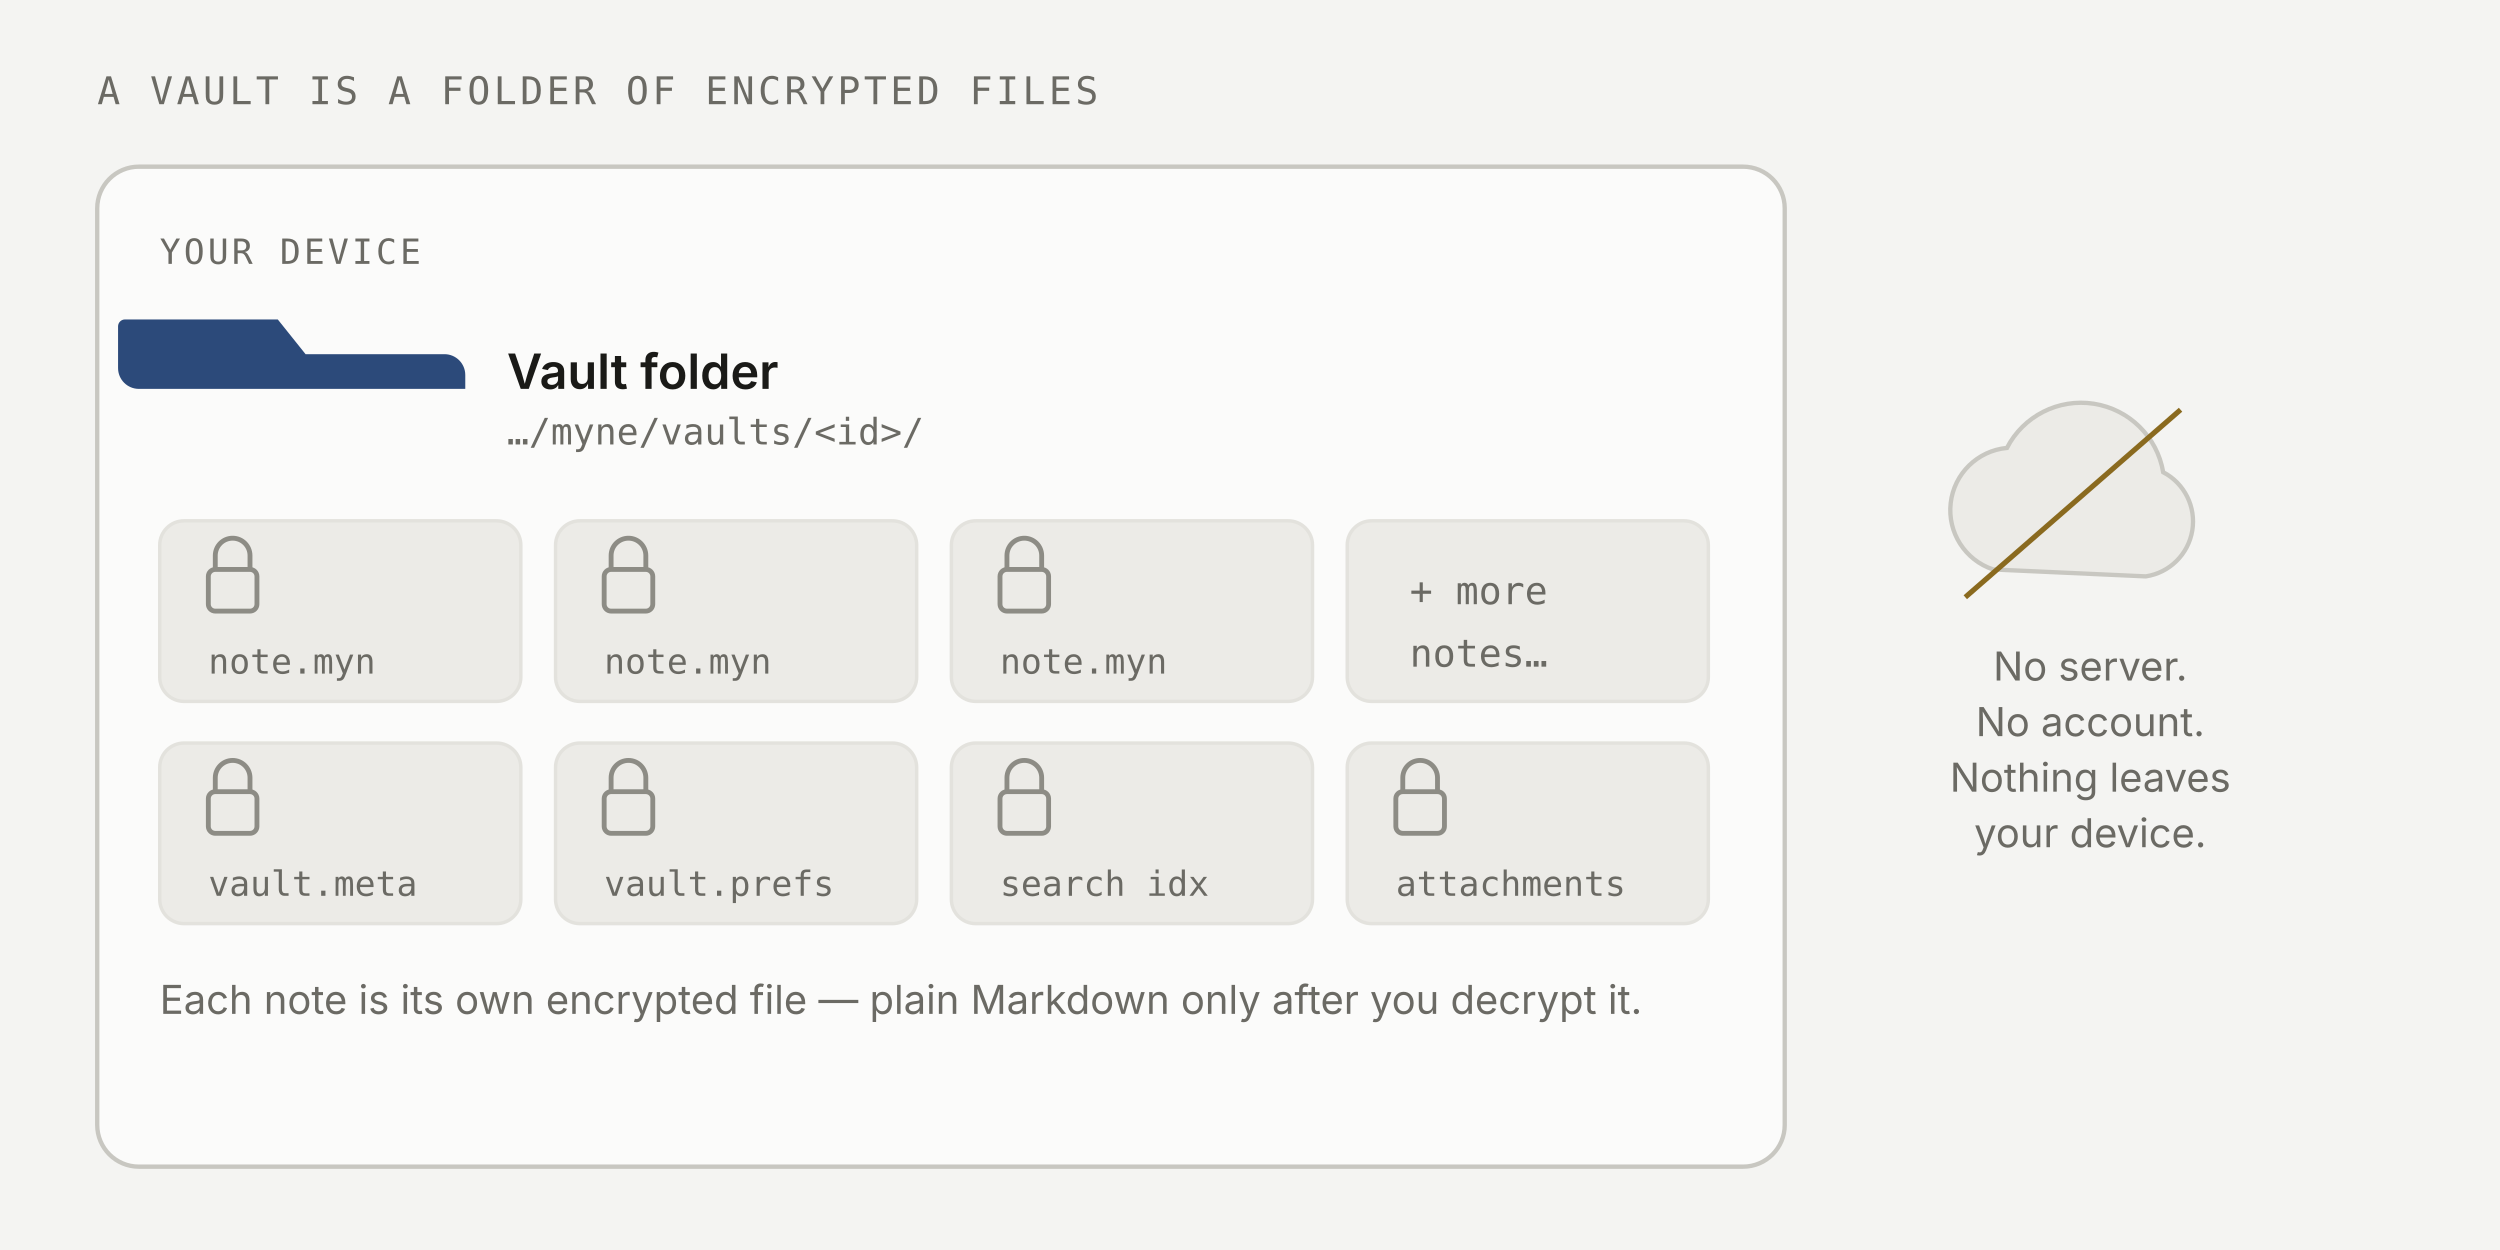
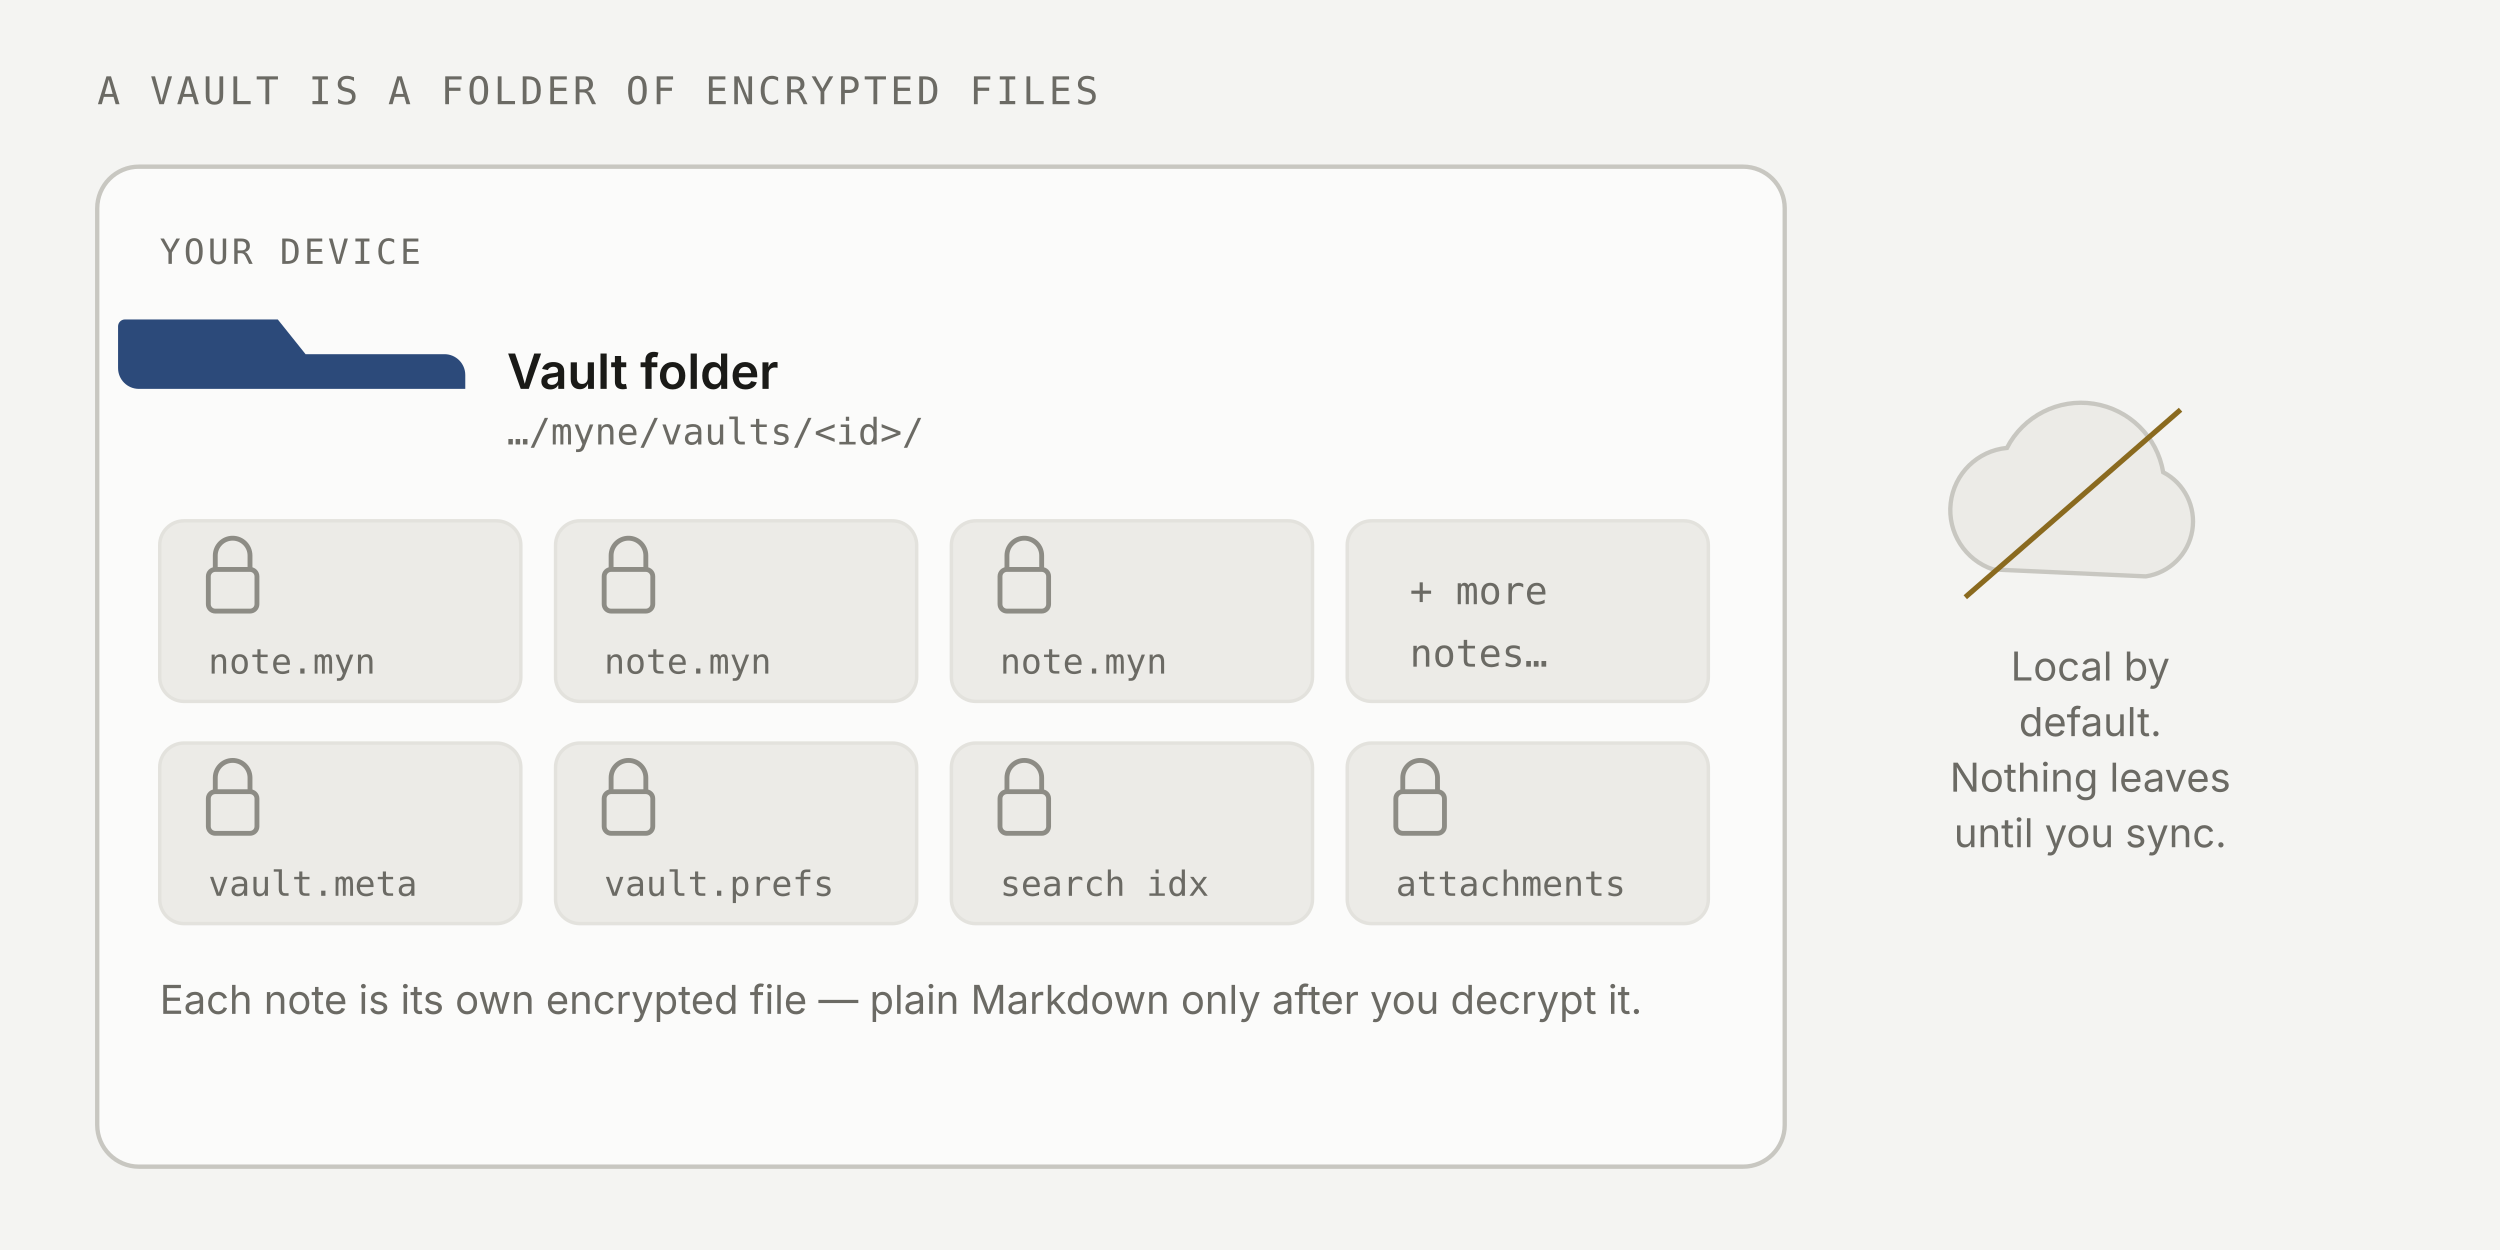
- <svg xmlns="http://www.w3.org/2000/svg" viewBox="0 0 720 360" role="img" aria-label="A vault is a folder of encrypted files on your device: each note is its own encrypted file, alongside small encrypted index files. Nothing leaves your device — there is no server and no account.">
+ <svg xmlns="http://www.w3.org/2000/svg" viewBox="0 0 720 360" role="img" aria-label="A vault is a folder of encrypted files on your device: each note is its own encrypted file, alongside small encrypted index files. Until you turn on sync, nothing leaves your device.">
  <style>
    .bg{fill:#f4f4f2}
    .device{fill:#fbfbfa;stroke:#c8c7c1;stroke-width:1.25}
    .tile{fill:#ecebe7;stroke:#e3e2dd;stroke-width:1}
    .lbl{font-family:Inter,ui-sans-serif,system-ui,sans-serif;fill:#1a1a17;font-weight:600}
    .sub{font-family:Inter,ui-sans-serif,system-ui,sans-serif;fill:#6b6a64}
    .eye{font-family:'JetBrains Mono',ui-monospace,monospace;fill:#6b6a64;letter-spacing:.09em}
    .mono{font-family:'JetBrains Mono',ui-monospace,monospace;fill:#6b6a64}
    .lock{fill:none;stroke:#8d8c85;stroke-width:1.4}
    .strike{stroke:#8a6a1f;stroke-width:1.5}
    .accent{fill:#2c4a7a}
  </style>
  <rect class="bg" width="720" height="360" />
  <text class="eye" x="28" y="30" font-size="11">A VAULT IS A FOLDER OF ENCRYPTED FILES</text>
  <rect class="device" x="28" y="48" width="486" height="288" rx="12" />
  <text class="eye" x="46" y="76" font-size="10">YOUR DEVICE</text>
  <path d="M46 92 h34 l8 10 h40 a6 6 0 0 1 6 6 v4 h-94 a6 6 0 0 1 -6 -6 v-12 a2 2 0 0 1 2 -2 z" fill="#2c4a7a" />
  <text class="lbl" x="146" y="112" font-size="14">Vault folder</text>
  <text class="mono" x="146" y="128" font-size="10.5">…/myne/vaults/&lt;id&gt;/</text>
  <g>
    <g transform="translate(46,150)">
      <rect class="tile" width="104" height="52" rx="7" />
      <rect class="lock" x="14" y="14" width="14" height="12" rx="2" />
      <path class="lock" d="M16 14 v-4 a5 5 0 0 1 10 0 v4" />
      <text class="mono" x="14" y="44" font-size="10">note.myn</text>
    </g>
    <g transform="translate(160,150)">
      <rect class="tile" width="104" height="52" rx="7" />
      <rect class="lock" x="14" y="14" width="14" height="12" rx="2" />
      <path class="lock" d="M16 14 v-4 a5 5 0 0 1 10 0 v4" />
      <text class="mono" x="14" y="44" font-size="10">note.myn</text>
    </g>
    <g transform="translate(274,150)">
      <rect class="tile" width="104" height="52" rx="7" />
      <rect class="lock" x="14" y="14" width="14" height="12" rx="2" />
      <path class="lock" d="M16 14 v-4 a5 5 0 0 1 10 0 v4" />
      <text class="mono" x="14" y="44" font-size="10">note.myn</text>
    </g>
    <g transform="translate(388,150)">
      <rect class="tile" width="104" height="52" rx="7" />
      <text class="mono" x="18" y="24" font-size="11" fill="#8d8c85">+ more</text>
      <text class="mono" x="18" y="42" font-size="11" fill="#8d8c85">notes…</text>
    </g>
    <g transform="translate(46,214)">
      <rect class="tile" width="104" height="52" rx="7" />
      <rect class="lock" x="14" y="14" width="14" height="12" rx="2" />
      <path class="lock" d="M16 14 v-4 a5 5 0 0 1 10 0 v4" />
      <text class="mono" x="14" y="44" font-size="10">vault.meta</text>
    </g>
    <g transform="translate(160,214)">
      <rect class="tile" width="104" height="52" rx="7" />
      <rect class="lock" x="14" y="14" width="14" height="12" rx="2" />
      <path class="lock" d="M16 14 v-4 a5 5 0 0 1 10 0 v4" />
      <text class="mono" x="14" y="44" font-size="10">vault.prefs</text>
    </g>
    <g transform="translate(274,214)">
      <rect class="tile" width="104" height="52" rx="7" />
      <rect class="lock" x="14" y="14" width="14" height="12" rx="2" />
      <path class="lock" d="M16 14 v-4 a5 5 0 0 1 10 0 v4" />
      <text class="mono" x="14" y="44" font-size="10">search idx</text>
    </g>
    <g transform="translate(388,214)">
      <rect class="tile" width="104" height="52" rx="7" />
      <rect class="lock" x="14" y="14" width="14" height="12" rx="2" />
      <path class="lock" d="M16 14 v-4 a5 5 0 0 1 10 0 v4" />
      <text class="mono" x="14" y="44" font-size="10">attachments</text>
    </g>
  </g>
  <text class="sub" x="46" y="292" font-size="11.5">Each note is its own encrypted file — plain Markdown only after you decrypt it.</text>
  <g transform="translate(556,120)">
    <path d="M18 44 a18 18 0 0 1 4 -35 a24 24 0 0 1 45 7 a16 16 0 0 1 -5 30 z" fill="#ecebe7" stroke="#c8c7c1" stroke-width="1.25" />
    <line class="strike" x1="10" y1="52" x2="72" y2="-2" />
  </g>
-   <text class="sub" x="602" y="196" font-size="11.5" text-anchor="middle">No server.</text>
-   <text class="sub" x="602" y="212" font-size="11.5" text-anchor="middle">No account.</text>
+   <text class="sub" x="602" y="196" font-size="11.5" text-anchor="middle">Local by</text>
+   <text class="sub" x="602" y="212" font-size="11.5" text-anchor="middle">default.</text>
  <text class="sub" x="602" y="228" font-size="11.5" text-anchor="middle">Nothing leaves</text>
-   <text class="sub" x="602" y="244" font-size="11.5" text-anchor="middle">your device.</text>
+   <text class="sub" x="602" y="244" font-size="11.5" text-anchor="middle">until you sync.</text>
</svg>
